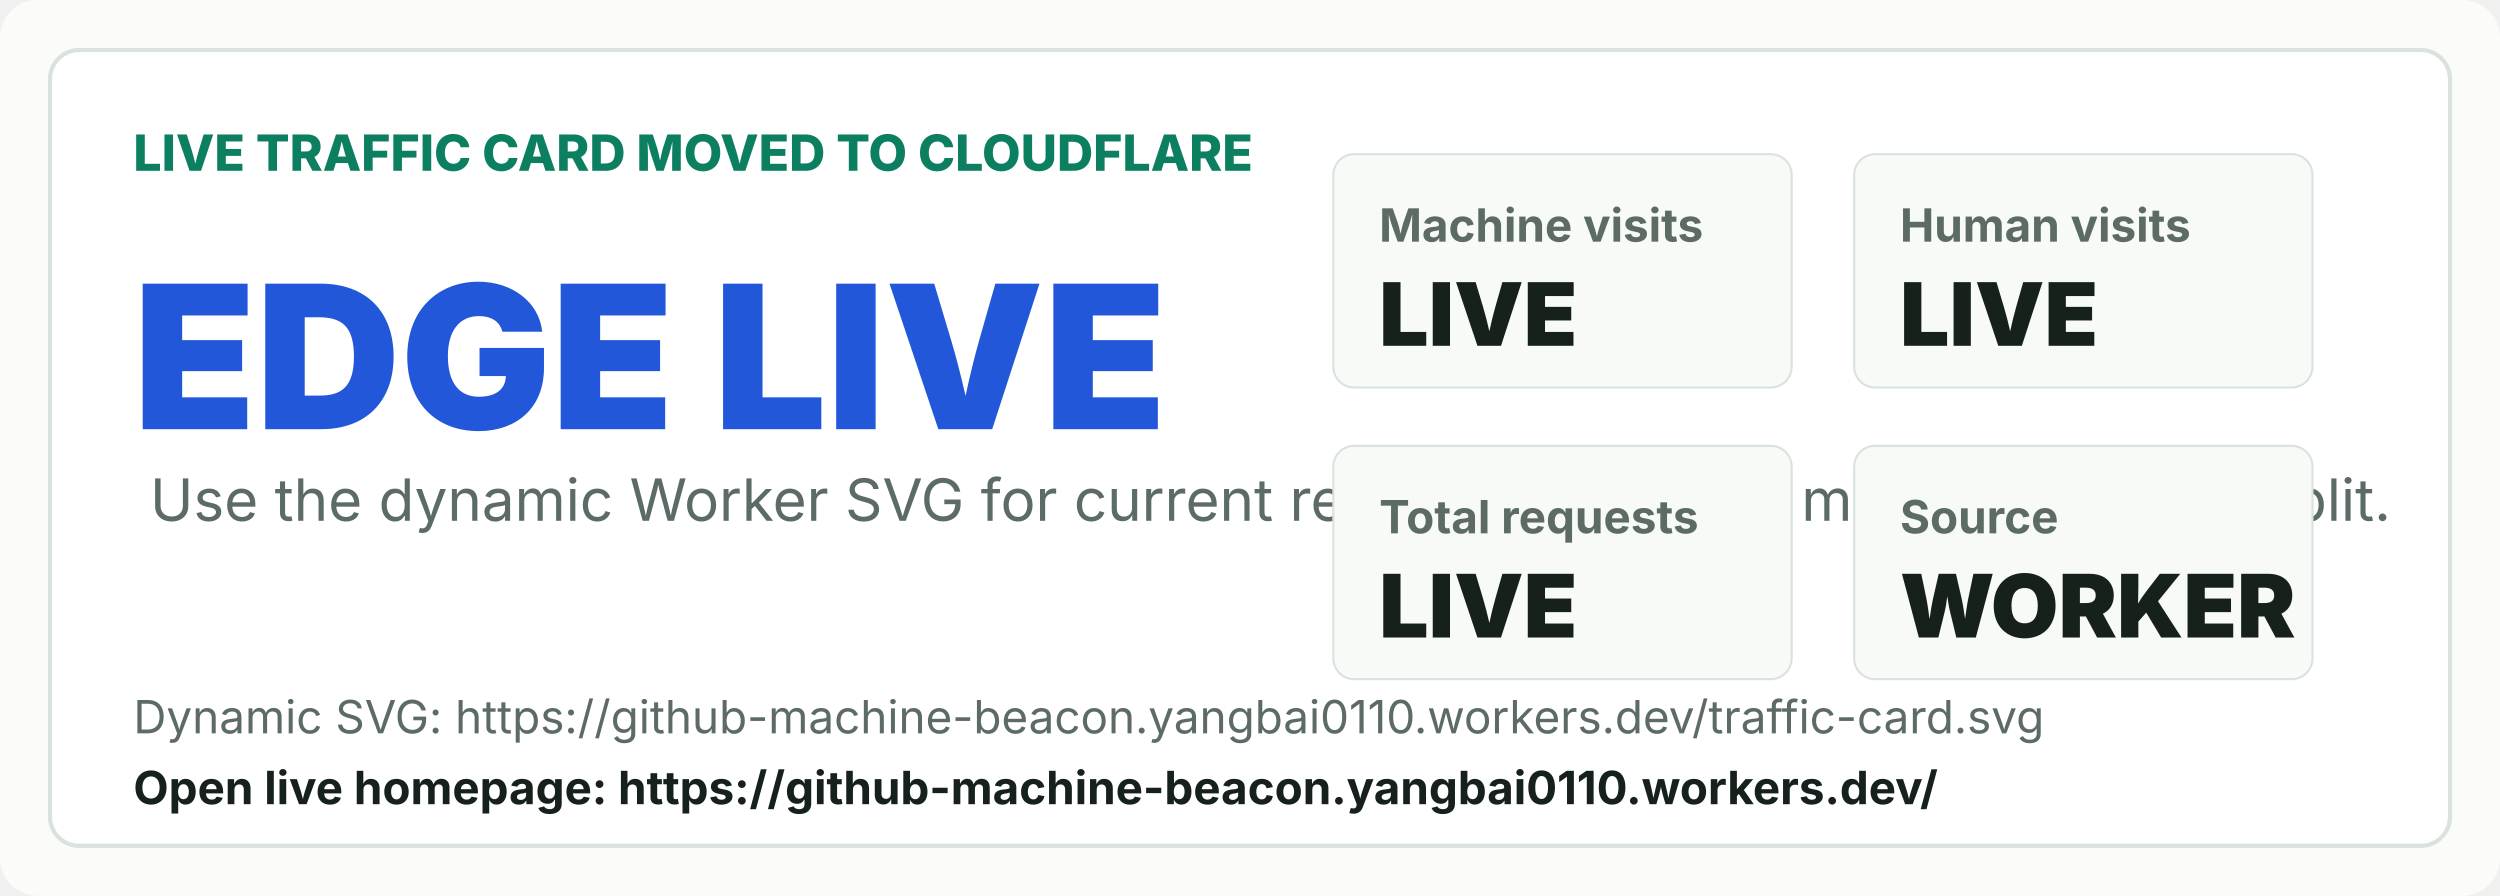
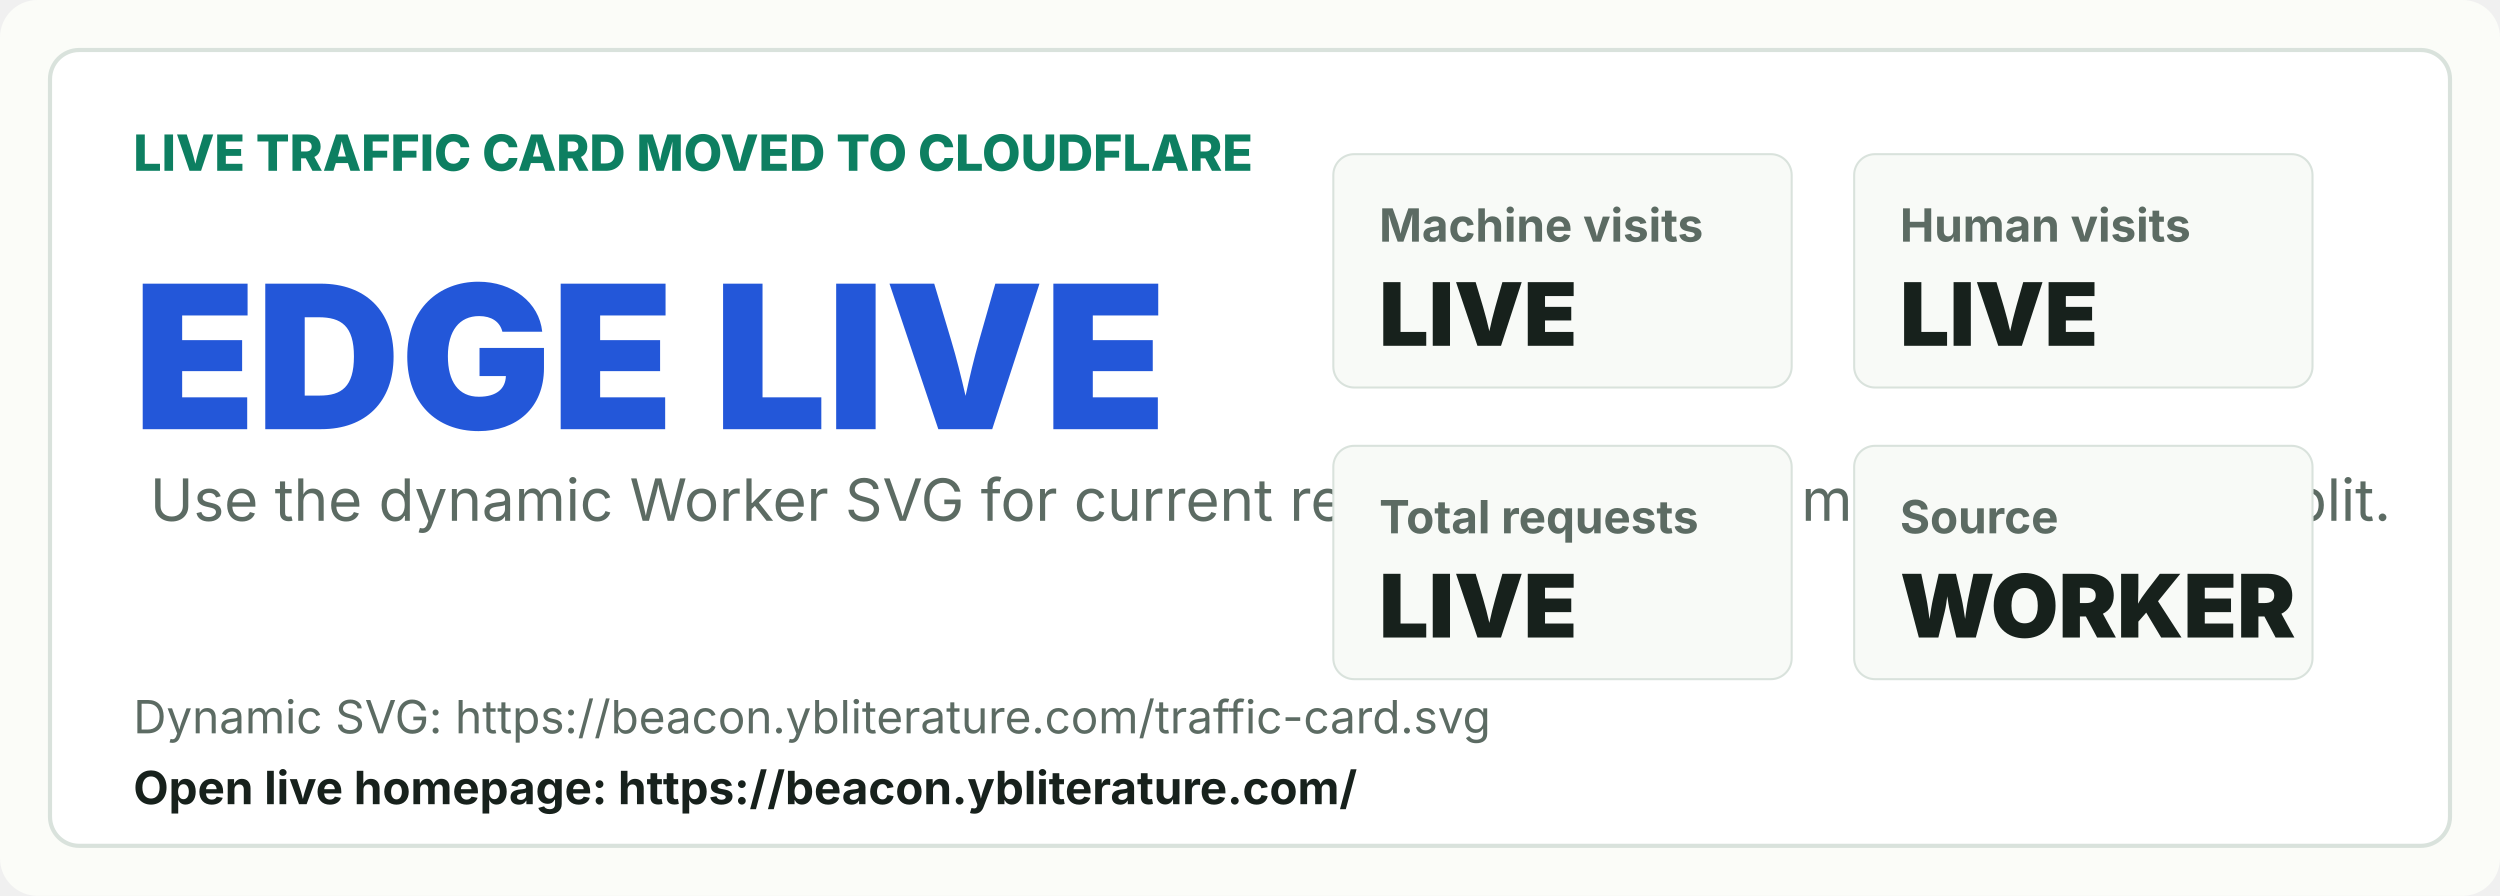
<svg xmlns="http://www.w3.org/2000/svg" viewBox="0 0 1200 430" role="img" aria-labelledby="title desc">
  <rect width="1200" height="430" rx="18" fill="#fbfcf8" />
  <rect x="24" y="24" width="1152" height="382" rx="14" fill="#ffffff" stroke="#d9e2dc" stroke-width="2" />
  <text x="64" y="82" font-family="Inter, Segoe UI, Arial, sans-serif" font-size="24" font-weight="800" fill="#0d7f61">LIVE TRAFFIC CARD MOVED TO CLOUDFLARE</text>
  <text x="64" y="206" font-family="Inter, Segoe UI, Arial, sans-serif" font-size="96" font-weight="850" fill="#2357d9">EDGE LIVE</text>
  <text x="72" y="250" font-family="Inter, Segoe UI, Arial, sans-serif" font-size="28" fill="#5c6b63">Use the dynamic Worker SVG for current request totals and machine/human split.</text>
  <g font-family="Inter, Segoe UI, Arial, sans-serif">
    <rect x="640" y="74" width="220" height="112" rx="10" fill="#f8faf7" stroke="#d9e2dc" />
    <text x="662" y="116" font-size="22" font-weight="700" fill="#5c6b63">Machine visits</text>
    <text x="662" y="166" font-size="42" font-weight="850" fill="#17211c">LIVE</text>
    <rect x="890" y="74" width="220" height="112" rx="10" fill="#f8faf7" stroke="#d9e2dc" />
    <text x="912" y="116" font-size="22" font-weight="700" fill="#5c6b63">Human visits</text>
    <text x="912" y="166" font-size="42" font-weight="850" fill="#17211c">LIVE</text>
    <rect x="640" y="214" width="220" height="112" rx="10" fill="#f8faf7" stroke="#d9e2dc" />
    <text x="662" y="256" font-size="22" font-weight="700" fill="#5c6b63">Total requests</text>
    <text x="662" y="306" font-size="42" font-weight="850" fill="#17211c">LIVE</text>
    <rect x="890" y="214" width="220" height="112" rx="10" fill="#f8faf7" stroke="#d9e2dc" />
    <text x="912" y="256" font-size="22" font-weight="700" fill="#5c6b63">Source</text>
    <text x="912" y="306" font-size="42" font-weight="850" fill="#17211c">WORKER</text>
  </g>
-   <text x="64" y="352" font-family="Inter, Segoe UI, Arial, sans-serif" font-size="22" fill="#5c6b63">Dynamic SVG: https://github-machine-beacon.yangbai0110.workers.dev/traffic-card.svg</text>
-   <text x="64" y="386" font-family="Inter, Segoe UI, Arial, sans-serif" font-size="22" font-weight="750" fill="#17211c">Open live homepage: https://github-machine-beacon.yangbai0110.workers.dev/</text>
+   <text x="64" y="352" font-family="Inter, Segoe UI, Arial, sans-serif" font-size="22" fill="#5c6b63">Dynamic SVG: https://beacon.ybliterature.com/traffic-card.svg</text>
+   <text x="64" y="386" font-family="Inter, Segoe UI, Arial, sans-serif" font-size="22" font-weight="750" fill="#17211c">Open live homepage: https://beacon.ybliterature.com/</text>
</svg>
